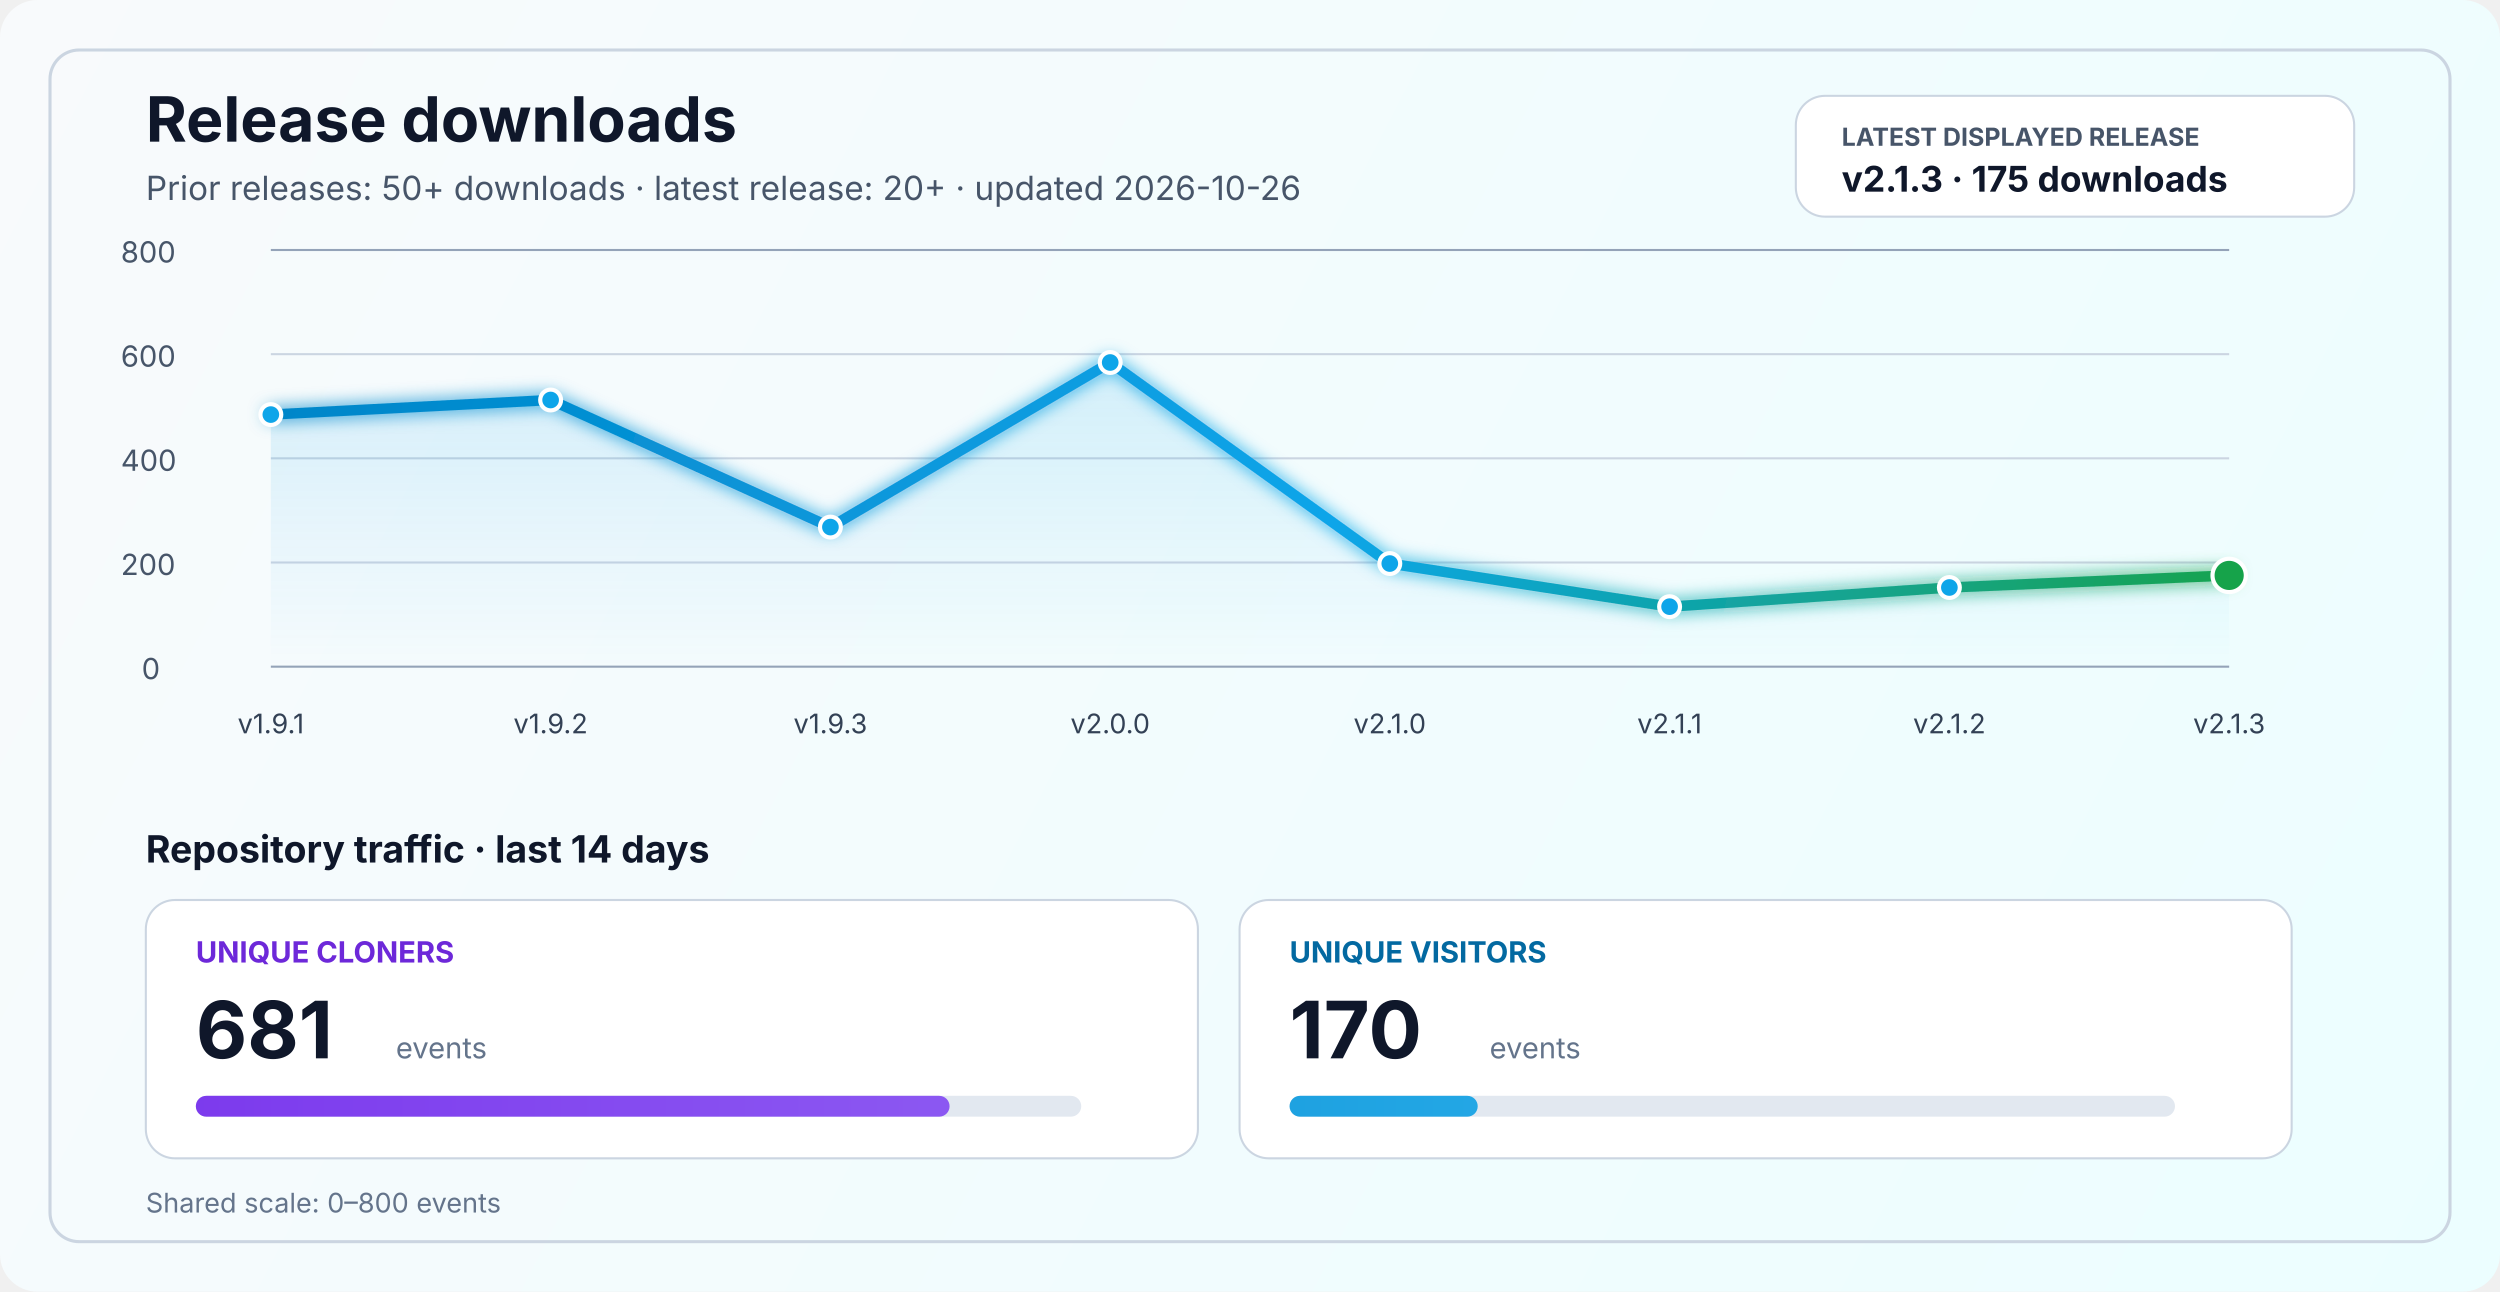
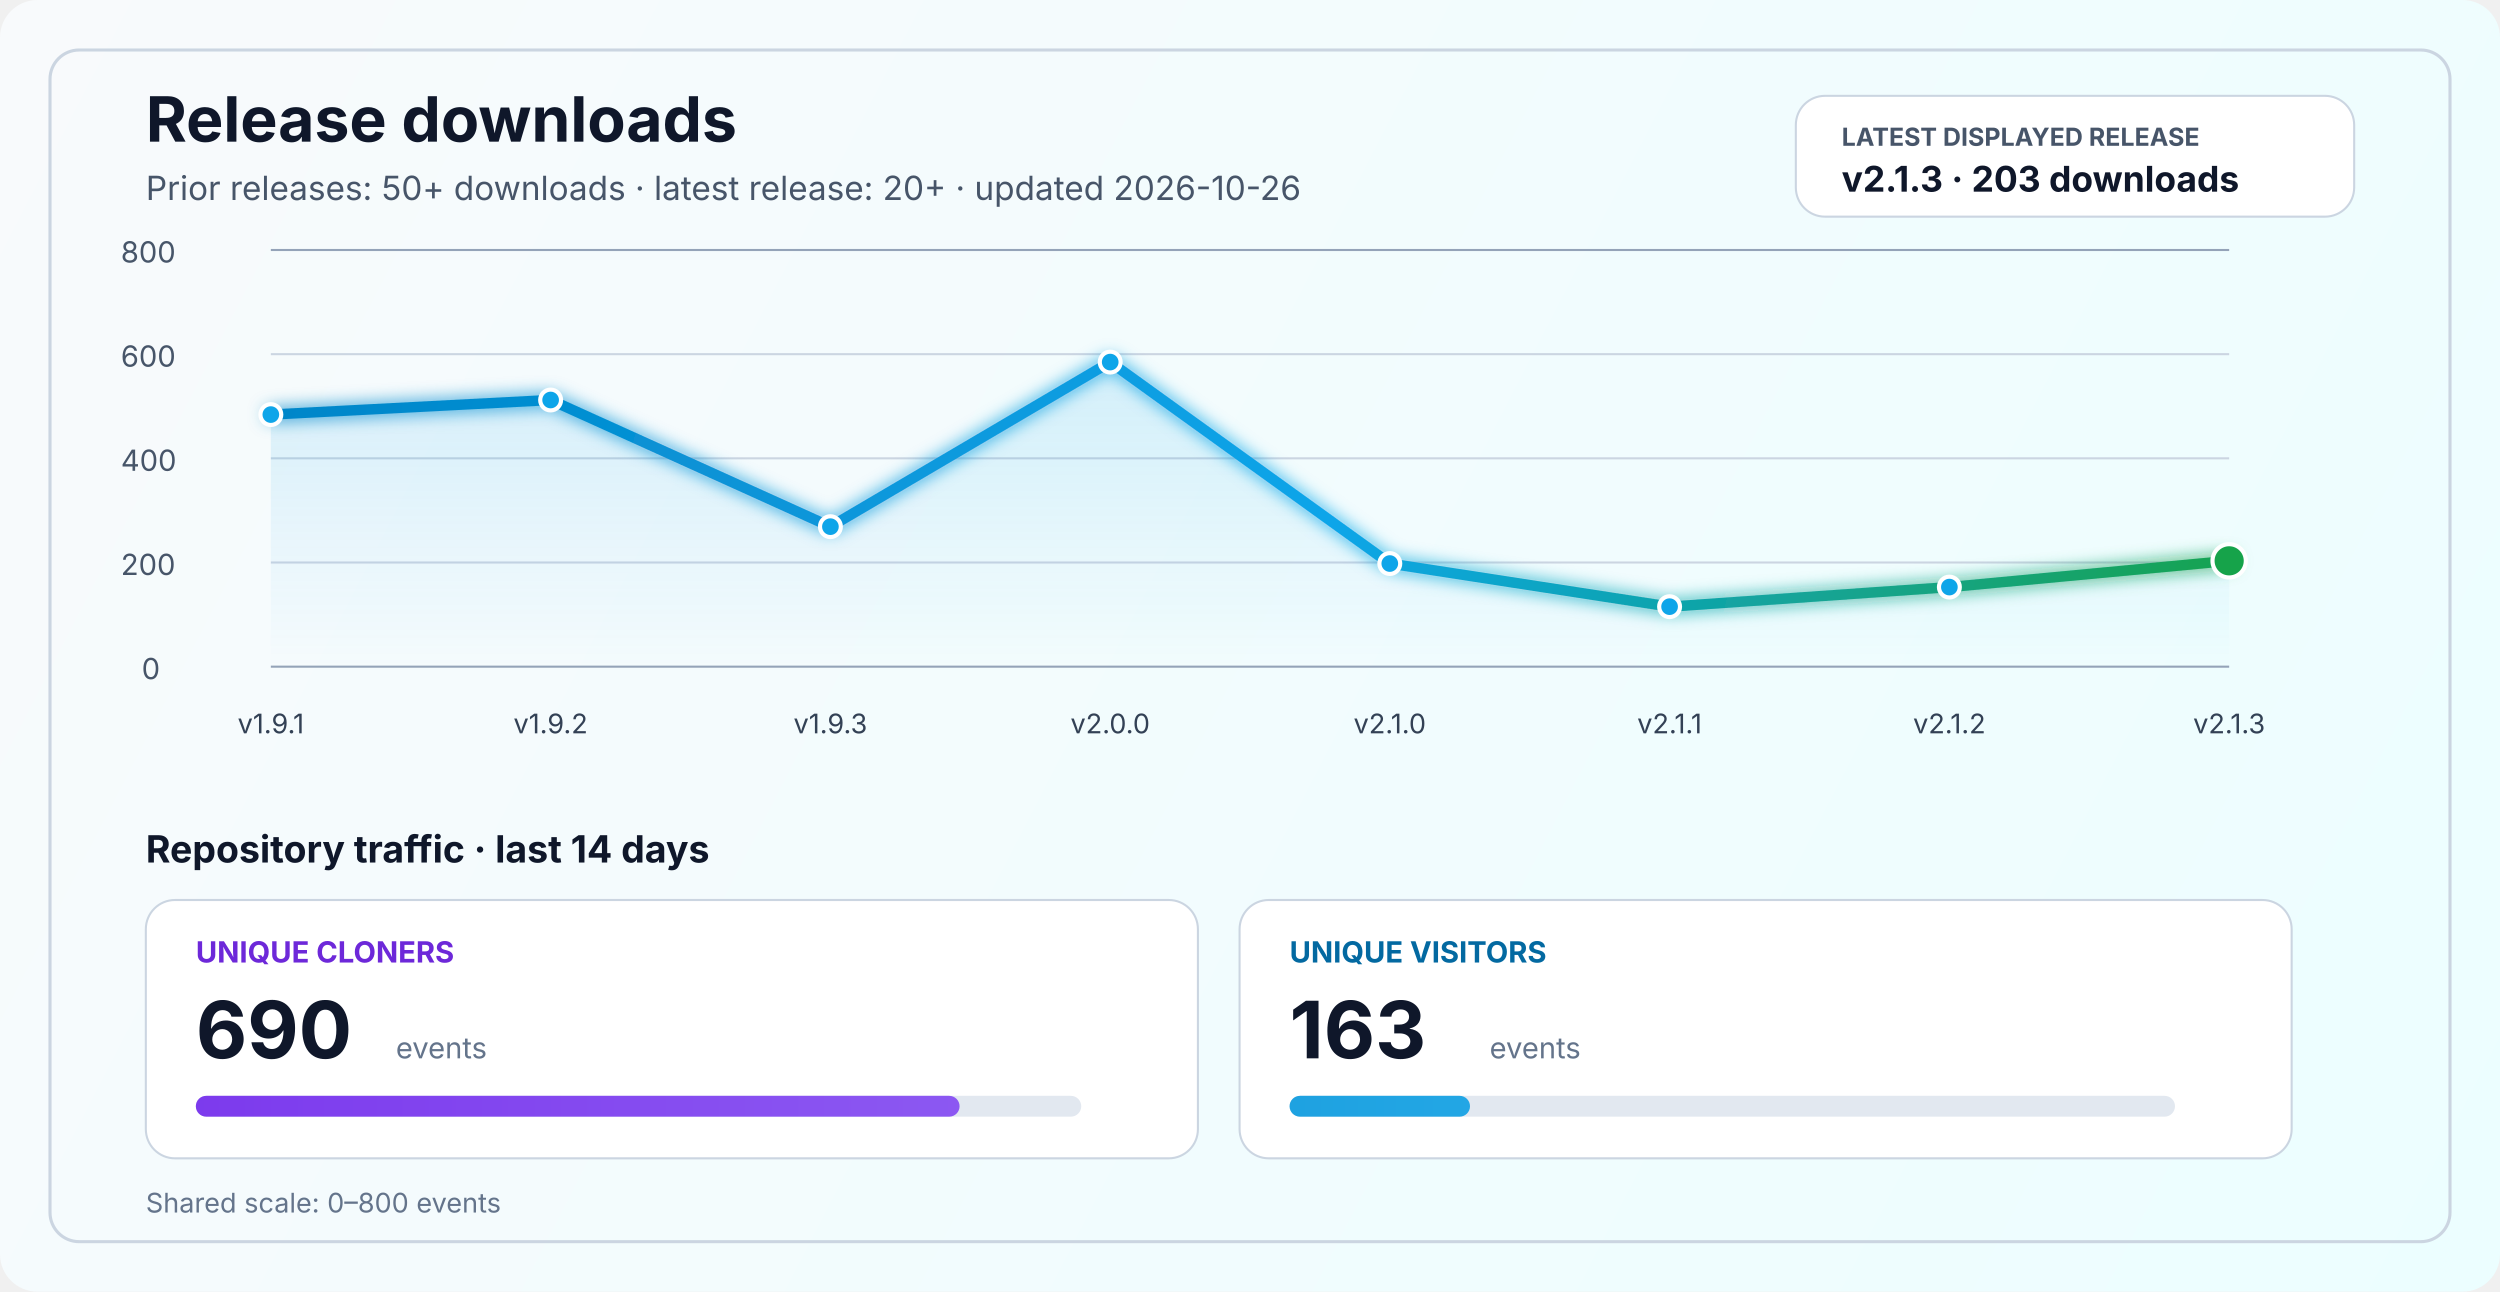
<svg xmlns="http://www.w3.org/2000/svg" width="1200" height="620" viewBox="0 0 1200 620" fill="none" role="img" aria-labelledby="title desc">
  <defs>
    <linearGradient id="bg" x1="0" y1="0" x2="1200" y2="620" gradientUnits="userSpaceOnUse">
      <stop stop-color="#F8FAFC" />
      <stop offset="1" stop-color="#ECFEFF" />
    </linearGradient>
    <linearGradient id="line" x1="130" y1="86" x2="1070" y2="340" gradientUnits="userSpaceOnUse">
      <stop stop-color="#0284C7" />
      <stop offset="0.55" stop-color="#0EA5E9" />
      <stop offset="1" stop-color="#16A34A" />
    </linearGradient>
    <linearGradient id="area" x1="0" y1="120" x2="0" y2="320" gradientUnits="userSpaceOnUse">
      <stop stop-color="#0EA5E9" stop-opacity="0.20" />
      <stop offset="1" stop-color="#0EA5E9" stop-opacity="0" />
    </linearGradient>
    <linearGradient id="cloneFill" x1="86" y1="450" x2="1110" y2="450" gradientUnits="userSpaceOnUse">
      <stop stop-color="#7C3AED" />
      <stop offset="1" stop-color="#A78BFA" />
    </linearGradient>
    <linearGradient id="viewFill" x1="86" y1="482" x2="1110" y2="482" gradientUnits="userSpaceOnUse">
      <stop stop-color="#0284C7" />
      <stop offset="1" stop-color="#38BDF8" />
    </linearGradient>
    <filter id="glow" x="-50%" y="-50%" width="200%" height="200%">
      <feGaussianBlur stdDeviation="4" result="blur" />
      <feMerge>
        <feMergeNode in="blur" />
        <feMergeNode in="SourceGraphic" />
      </feMerge>
    </filter>
  </defs>
  <rect width="1200" height="620" rx="18" fill="url(#bg)" />
  <rect x="24" y="24" width="1152" height="572" rx="14" stroke="#CBD5E1" stroke-width="1.5" />
  <text x="70" y="68" fill="#0F172A" font-size="30" font-family="SF Pro Display, -apple-system, BlinkMacSystemFont, Segoe UI, sans-serif" font-weight="700">Release downloads</text>
  <text x="70" y="96" fill="#475569" font-size="16" font-family="SF Pro Text, -apple-system, BlinkMacSystemFont, Segoe UI, sans-serif">Prior releases: 50+ downloads · latest release: 20+ · updated 2026-10-26</text>
  <rect x="862" y="46" width="268" height="58" rx="14" fill="#FFFFFF" stroke="#CBD5E1" stroke-width="1" />
  <text x="884" y="70" fill="#475569" font-size="12" font-family="SF Pro Text, -apple-system, BlinkMacSystemFont, Segoe UI, sans-serif" font-weight="700">LATEST DISPLAYED RELEASE</text>
-   <text x="884" y="92" fill="#0F172A" font-size="17" font-family="SF Pro Text, -apple-system, BlinkMacSystemFont, Segoe UI, sans-serif" font-weight="700">v2.1.3 · 175 downloads</text>
+   <text x="884" y="92" fill="#0F172A" font-size="17" font-family="SF Pro Text, -apple-system, BlinkMacSystemFont, Segoe UI, sans-serif" font-weight="700">v2.1.3 · 203 downloads</text>
  <line x1="130" y1="320.0" x2="1070" y2="320.0" stroke="#94A3B8" stroke-width="1" />
  <line x1="130" y1="270.0" x2="1070" y2="270.0" stroke="#CBD5E1" stroke-width="1" />
  <line x1="130" y1="220.0" x2="1070" y2="220.0" stroke="#CBD5E1" stroke-width="1" />
  <line x1="130" y1="170.0" x2="1070" y2="170.0" stroke="#CBD5E1" stroke-width="1" />
  <line x1="130" y1="120.0" x2="1070" y2="120.0" stroke="#94A3B8" stroke-width="1" />
  <text x="68" y="326.0" fill="#475569" font-size="14" font-family="SF Pro Text, -apple-system, BlinkMacSystemFont, Segoe UI, sans-serif">0</text>
  <text x="58" y="276.0" fill="#475569" font-size="14" font-family="SF Pro Text, -apple-system, BlinkMacSystemFont, Segoe UI, sans-serif">200</text>
  <text x="58" y="226.0" fill="#475569" font-size="14" font-family="SF Pro Text, -apple-system, BlinkMacSystemFont, Segoe UI, sans-serif">400</text>
  <text x="58" y="176.0" fill="#475569" font-size="14" font-family="SF Pro Text, -apple-system, BlinkMacSystemFont, Segoe UI, sans-serif">600</text>
  <text x="58" y="126.0" fill="#475569" font-size="14" font-family="SF Pro Text, -apple-system, BlinkMacSystemFont, Segoe UI, sans-serif">800</text>
-   <path d="M 130.0 199.0 L 264.3 192.0 L 398.6 253.0 L 532.9 174.0 L 667.1 270.5 L 801.4 291.2 L 935.7 282.0 L 1070.0 276.2 L 1070 320 L 130 320 Z" fill="url(#area)" />
-   <polyline points="130.0,199.0 264.3,192.0 398.6,253.0 532.9,174.0 667.1,270.5 801.4,291.2 935.7,282.0 1070.0,276.2" fill="none" stroke="url(#line)" stroke-width="5" stroke-linecap="round" stroke-linejoin="round" filter="url(#glow)" />
+   <path d="M 130.0 199.0 L 264.3 192.0 L 398.6 252.8 L 532.9 173.8 L 667.1 270.5 L 801.4 291.2 L 935.7 281.8 L 1070.0 269.2 L 1070 320 L 130 320 Z" fill="url(#area)" />
+   <polyline points="130.0,199.0 264.3,192.0 398.6,252.8 532.9,173.8 667.1,270.5 801.4,291.2 935.7,281.8 1070.0,269.2" fill="none" stroke="url(#line)" stroke-width="5" stroke-linecap="round" stroke-linejoin="round" filter="url(#glow)" />
  <circle cx="130.0" cy="199.0" r="5" fill="#0EA5E9" stroke="#FFFFFF" stroke-width="2" />
  <circle cx="264.3" cy="192.0" r="5" fill="#0EA5E9" stroke="#FFFFFF" stroke-width="2" />
-   <circle cx="398.6" cy="253.0" r="5" fill="#0EA5E9" stroke="#FFFFFF" stroke-width="2" />
-   <circle cx="532.9" cy="174.0" r="5" fill="#0EA5E9" stroke="#FFFFFF" stroke-width="2" />
+   <circle cx="398.6" cy="252.8" r="5" fill="#0EA5E9" stroke="#FFFFFF" stroke-width="2" />
+   <circle cx="532.9" cy="173.8" r="5" fill="#0EA5E9" stroke="#FFFFFF" stroke-width="2" />
  <circle cx="667.1" cy="270.5" r="5" fill="#0EA5E9" stroke="#FFFFFF" stroke-width="2" />
  <circle cx="801.4" cy="291.2" r="5" fill="#0EA5E9" stroke="#FFFFFF" stroke-width="2" />
-   <circle cx="935.7" cy="282.0" r="5" fill="#0EA5E9" stroke="#FFFFFF" stroke-width="2" />
-   <circle cx="1070.0" cy="276.2" r="8" fill="#16A34A" stroke="#FFFFFF" stroke-width="2" />
+   <circle cx="935.7" cy="281.8" r="5" fill="#0EA5E9" stroke="#FFFFFF" stroke-width="2" />
+   <circle cx="1070.0" cy="269.2" r="8" fill="#16A34A" stroke="#FFFFFF" stroke-width="2" />
  <text x="130.0" y="352" text-anchor="middle" fill="#334155" font-size="13" font-family="SF Pro Text, -apple-system, BlinkMacSystemFont, Segoe UI, sans-serif">v1.9.1</text>
  <text x="264.3" y="352" text-anchor="middle" fill="#334155" font-size="13" font-family="SF Pro Text, -apple-system, BlinkMacSystemFont, Segoe UI, sans-serif">v1.9.2</text>
  <text x="398.6" y="352" text-anchor="middle" fill="#334155" font-size="13" font-family="SF Pro Text, -apple-system, BlinkMacSystemFont, Segoe UI, sans-serif">v1.9.3</text>
  <text x="532.9" y="352" text-anchor="middle" fill="#334155" font-size="13" font-family="SF Pro Text, -apple-system, BlinkMacSystemFont, Segoe UI, sans-serif">v2.0.0</text>
  <text x="667.1" y="352" text-anchor="middle" fill="#334155" font-size="13" font-family="SF Pro Text, -apple-system, BlinkMacSystemFont, Segoe UI, sans-serif">v2.1.0</text>
  <text x="801.4" y="352" text-anchor="middle" fill="#334155" font-size="13" font-family="SF Pro Text, -apple-system, BlinkMacSystemFont, Segoe UI, sans-serif">v2.1.1</text>
  <text x="935.7" y="352" text-anchor="middle" fill="#334155" font-size="13" font-family="SF Pro Text, -apple-system, BlinkMacSystemFont, Segoe UI, sans-serif">v2.1.2</text>
  <text x="1070.0" y="352" text-anchor="middle" fill="#334155" font-size="13" font-family="SF Pro Text, -apple-system, BlinkMacSystemFont, Segoe UI, sans-serif">v2.1.3</text>
  <text x="70" y="414" fill="#0F172A" font-size="18" font-family="SF Pro Text, -apple-system, BlinkMacSystemFont, Segoe UI, sans-serif" font-weight="700">Repository traffic · last 14 days</text>
  <rect x="70" y="432" width="505" height="124" rx="14" fill="#FFFFFF" stroke="#CBD5E1" stroke-width="1" />
  <text x="94" y="462" fill="#6D28D9" font-size="14" font-family="SF Pro Text, -apple-system, BlinkMacSystemFont, Segoe UI, sans-serif" font-weight="700">UNIQUE CLONERS</text>
-   <text x="94" y="508" fill="#0F172A" font-size="38" font-family="SF Pro Display, -apple-system, BlinkMacSystemFont, Segoe UI, sans-serif" font-weight="700">681</text>
+   <text x="94" y="508" fill="#0F172A" font-size="38" font-family="SF Pro Display, -apple-system, BlinkMacSystemFont, Segoe UI, sans-serif" font-weight="700">690</text>
  <text x="190" y="508" fill="#64748B" font-size="14" font-family="SF Pro Text, -apple-system, BlinkMacSystemFont, Segoe UI, sans-serif">events</text>
  <rect x="94" y="526" width="425" height="10" rx="5" fill="#E2E8F0" />
-   <rect x="94" y="526" width="361.8" height="10" rx="5" fill="url(#cloneFill)" />
+   <rect x="94" y="526" width="366.6" height="10" rx="5" fill="url(#cloneFill)" />
  <rect x="595" y="432" width="505" height="124" rx="14" fill="#FFFFFF" stroke="#CBD5E1" stroke-width="1" />
  <text x="619" y="462" fill="#0369A1" font-size="14" font-family="SF Pro Text, -apple-system, BlinkMacSystemFont, Segoe UI, sans-serif" font-weight="700">UNIQUE VISITORS</text>
-   <text x="619" y="508" fill="#0F172A" font-size="38" font-family="SF Pro Display, -apple-system, BlinkMacSystemFont, Segoe UI, sans-serif" font-weight="700">170</text>
+   <text x="619" y="508" fill="#0F172A" font-size="38" font-family="SF Pro Display, -apple-system, BlinkMacSystemFont, Segoe UI, sans-serif" font-weight="700">163</text>
  <text x="715" y="508" fill="#64748B" font-size="14" font-family="SF Pro Text, -apple-system, BlinkMacSystemFont, Segoe UI, sans-serif">events</text>
  <rect x="619" y="526" width="425" height="10" rx="5" fill="#E2E8F0" />
-   <rect x="619" y="526" width="90.3" height="10" rx="5" fill="url(#viewFill)" />
+   <rect x="619" y="526" width="86.6" height="10" rx="5" fill="url(#viewFill)" />
  <text x="70" y="582" fill="#64748B" font-size="13" font-family="SF Pro Text, -apple-system, BlinkMacSystemFont, Segoe UI, sans-serif">Shared scale: 0–800 events</text>
</svg>
